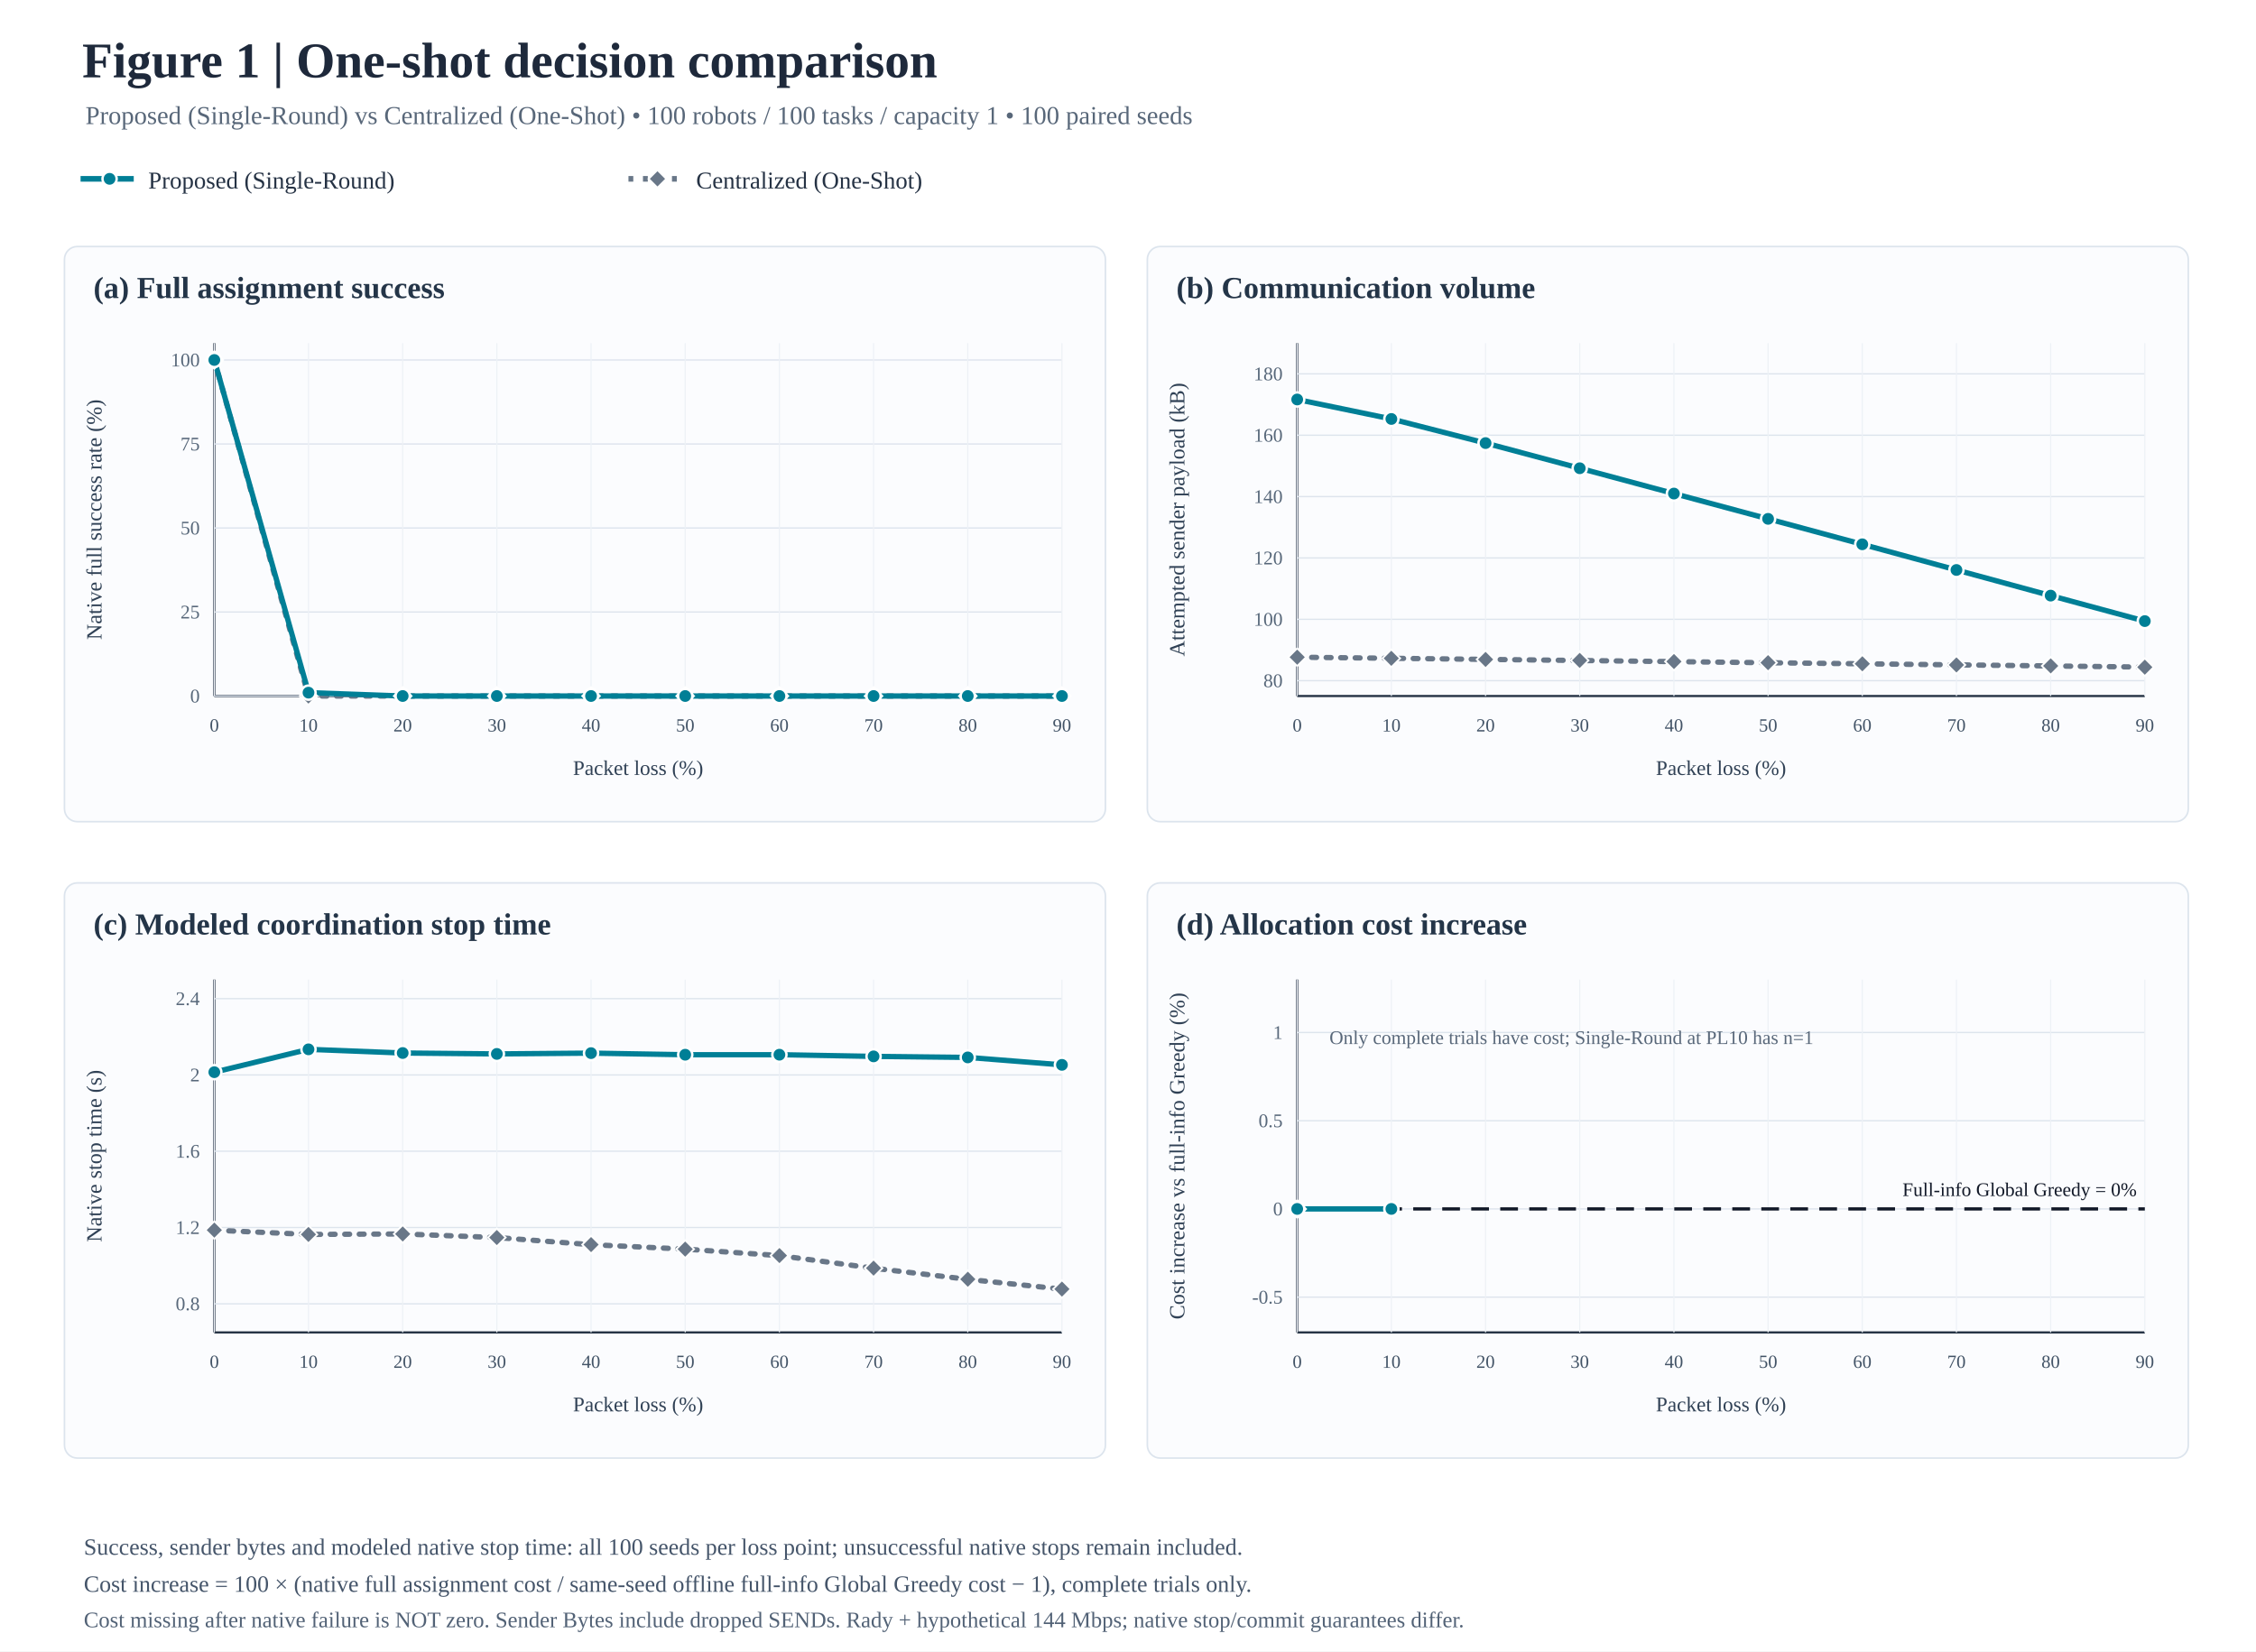
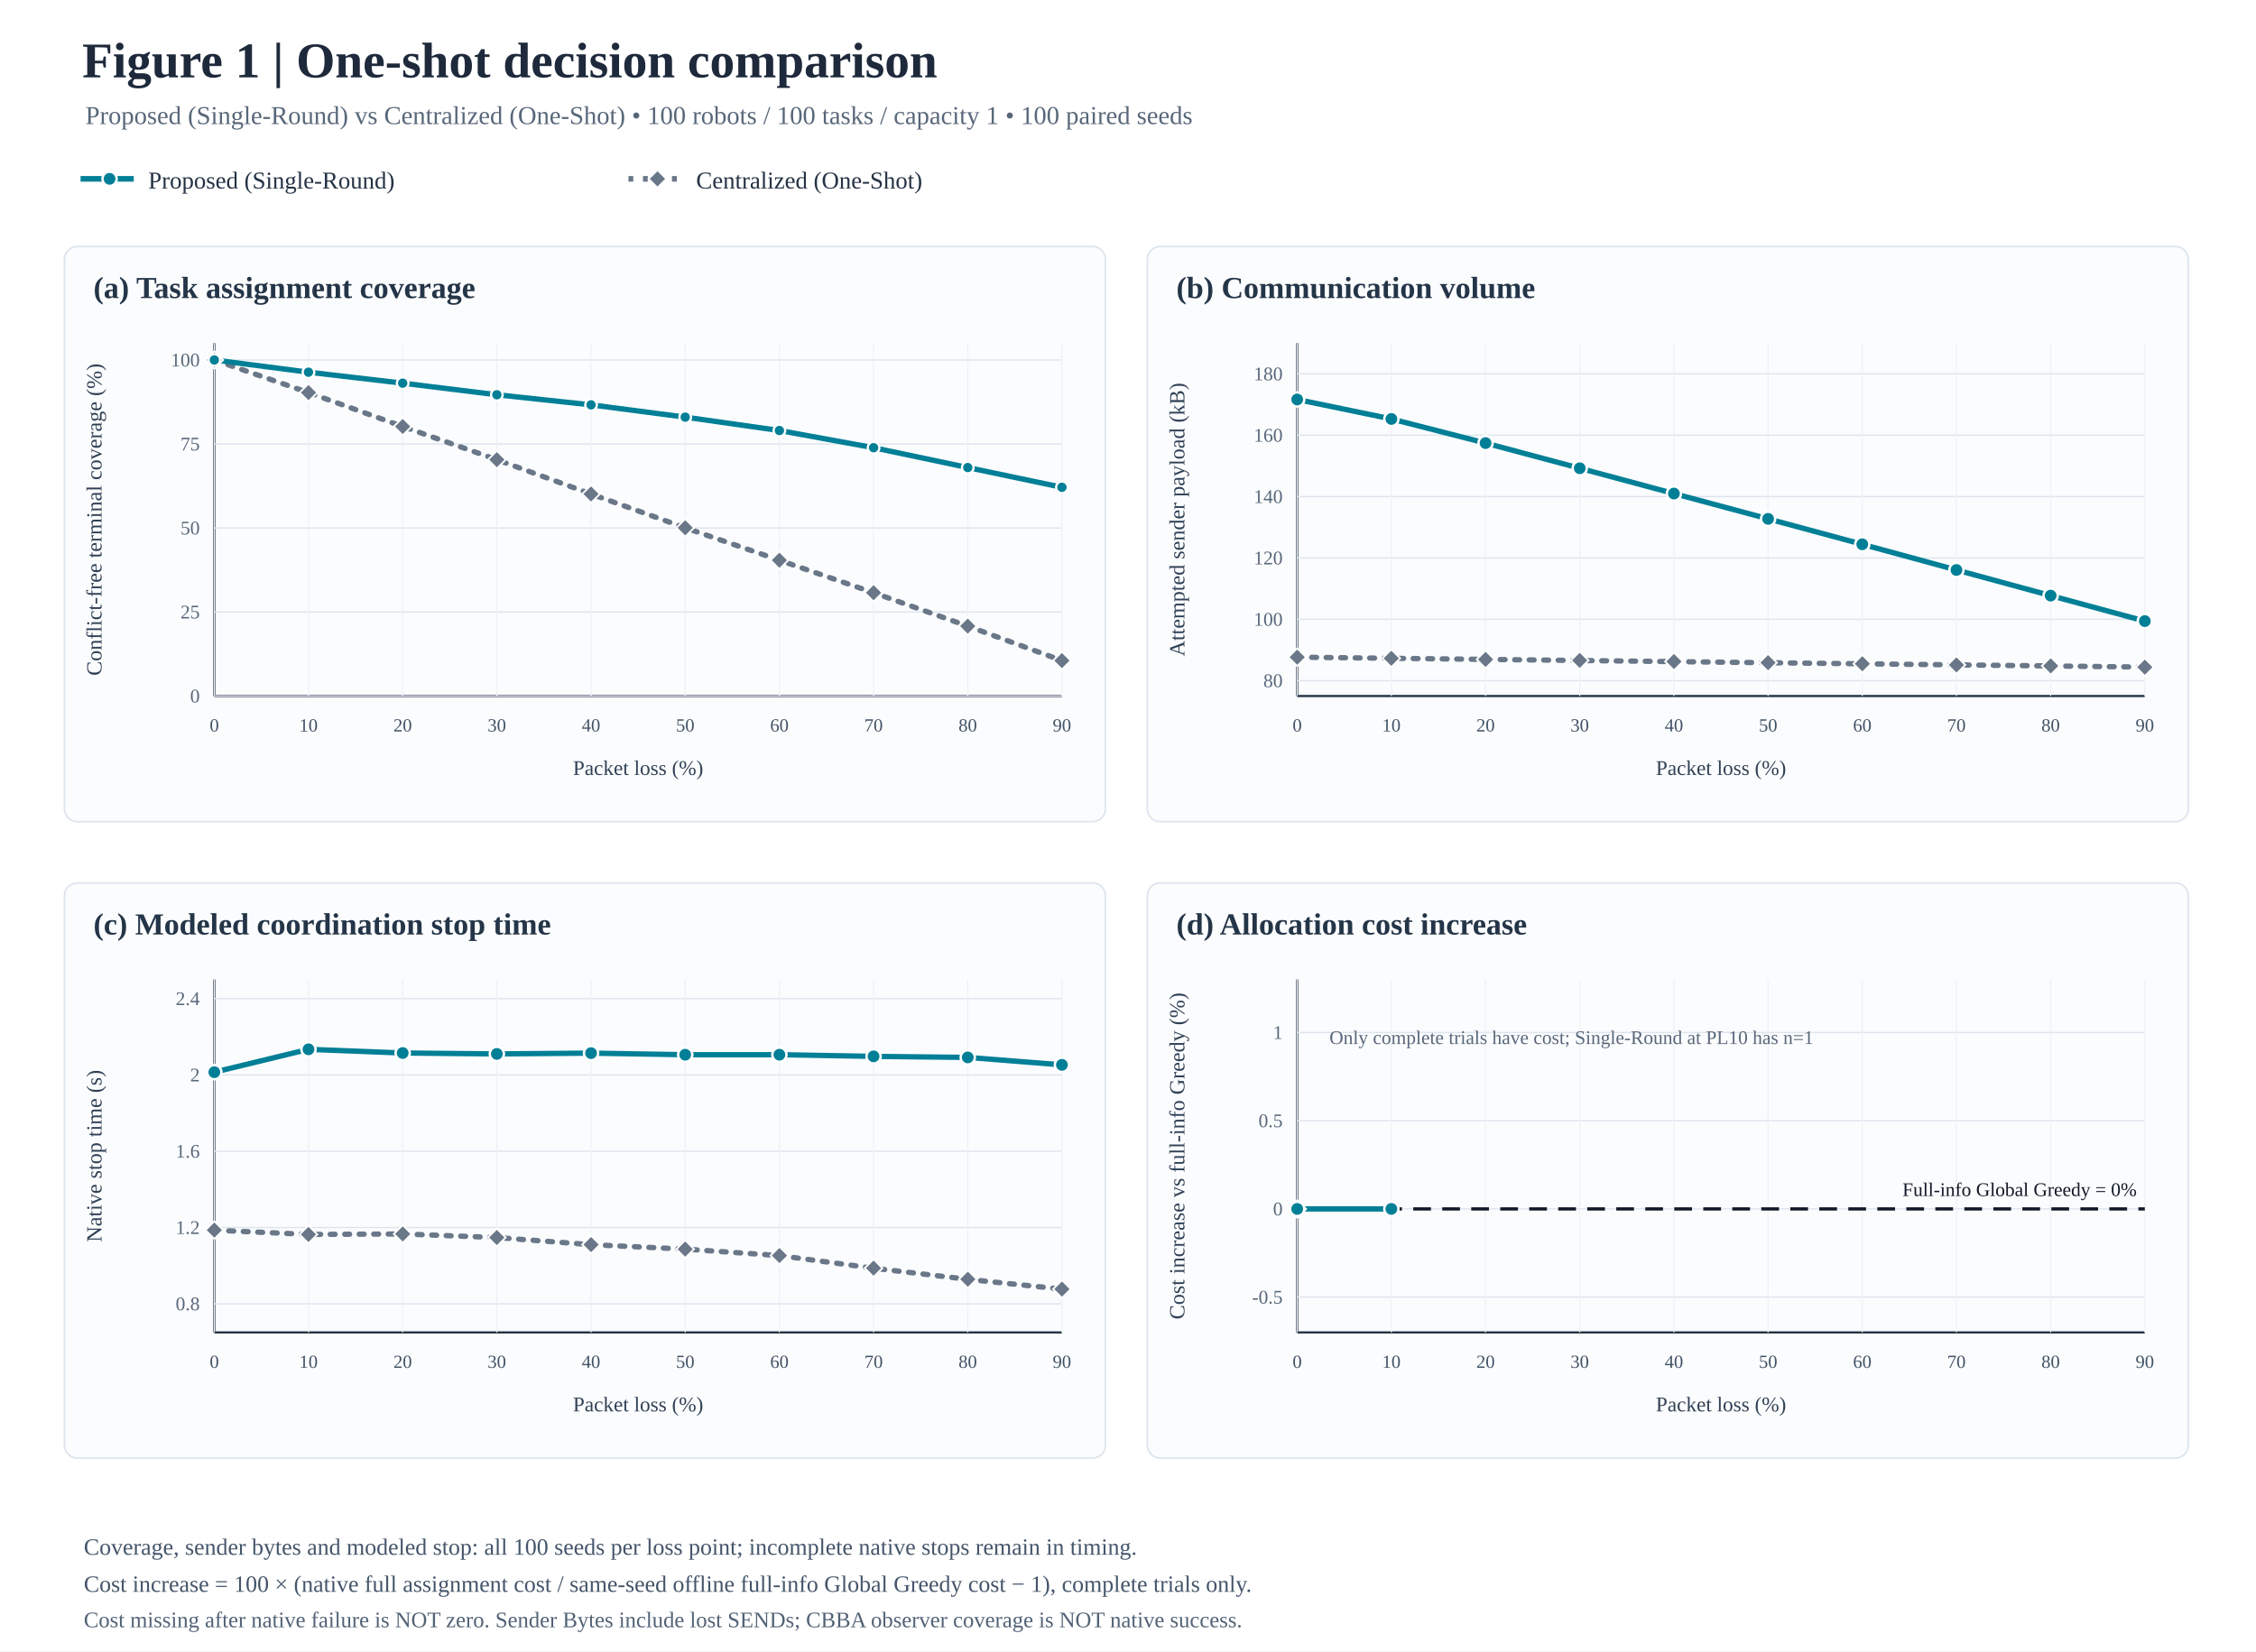
<svg xmlns="http://www.w3.org/2000/svg" width="1400" height="1025" viewBox="0 0 1400 1025" role="img" aria-label="One-shot comparison: proposed single-round versus centralized">
  <rect width="1400" height="1025" fill="#FFFFFF" />
  <text x="51" y="48" font-size="31" font-weight="700" fill="#1e293b">Figure 1  |  One-shot decision comparison</text>
  <text x="53" y="77" font-size="16" fill="#586779">Proposed (Single-Round) vs Centralized (One-Shot)  •  100 robots / 100 tasks / capacity 1  •  100 paired seeds</text>
  <line x1="50" y1="111" x2="83" y2="111" stroke="#007F96" stroke-width="3.5" />
  <circle cx="68" cy="111" r="4.4" fill="#007F96" stroke="#fff" stroke-width="1.5" />
  <text x="92" y="117" font-size="15" fill="#253244">Proposed (Single-Round)</text>
  <line x1="390" y1="111" x2="423" y2="111" stroke="#697788" stroke-width="3.5" stroke-dasharray="3 6" />
  <polygon points="408.0,105.5 413.5,111.0 408.0,116.5 402.5,111.0" fill="#697788" stroke="#fff" stroke-width="1.1" />
  <text x="432" y="117" font-size="15" fill="#253244">Centralized (One-Shot)</text>
  <rect x="40" y="153" width="646" height="357" rx="8" fill="#FBFCFE" stroke="#DCE4ED" stroke-width="1" />
-   <text x="58" y="185" font-size="19" font-weight="700" fill="#243548">(a) Full assignment success</text>
+   <text x="58" y="185" font-size="19" font-weight="700" fill="#243548">(a) Task assignment coverage</text>
  <line x1="133" y1="432" x2="659" y2="432" stroke="#263445" stroke-width="1.35" />
  <line x1="133" y1="213" x2="133" y2="432" stroke="#263445" stroke-width="1.35" />
  <line x1="133" y1="432.00" x2="659" y2="432.00" stroke="#DDE4ED" stroke-width="0.8" />
  <text x="124" y="436.00" text-anchor="end" font-size="12" fill="#58687A">0</text>
  <line x1="133" y1="379.86" x2="659" y2="379.86" stroke="#DDE4ED" stroke-width="0.8" />
  <text x="124" y="383.86" text-anchor="end" font-size="12" fill="#58687A">25</text>
  <line x1="133" y1="327.71" x2="659" y2="327.71" stroke="#DDE4ED" stroke-width="0.8" />
  <text x="124" y="331.71" text-anchor="end" font-size="12" fill="#58687A">50</text>
  <line x1="133" y1="275.57" x2="659" y2="275.57" stroke="#DDE4ED" stroke-width="0.8" />
  <text x="124" y="279.57" text-anchor="end" font-size="12" fill="#58687A">75</text>
  <line x1="133" y1="223.43" x2="659" y2="223.43" stroke="#DDE4ED" stroke-width="0.8" />
  <text x="124" y="227.43" text-anchor="end" font-size="12" fill="#58687A">100</text>
  <line x1="133.00" y1="213" x2="133.00" y2="432" stroke="#edf1f6" stroke-width="0.7" />
  <text x="133.00" y="454" font-size="11.5" text-anchor="middle" fill="#425366">0</text>
  <line x1="191.44" y1="213" x2="191.44" y2="432" stroke="#edf1f6" stroke-width="0.7" />
  <text x="191.44" y="454" font-size="11.5" text-anchor="middle" fill="#425366">10</text>
  <line x1="249.89" y1="213" x2="249.89" y2="432" stroke="#edf1f6" stroke-width="0.7" />
  <text x="249.89" y="454" font-size="11.5" text-anchor="middle" fill="#425366">20</text>
  <line x1="308.33" y1="213" x2="308.33" y2="432" stroke="#edf1f6" stroke-width="0.7" />
  <text x="308.33" y="454" font-size="11.5" text-anchor="middle" fill="#425366">30</text>
  <line x1="366.78" y1="213" x2="366.78" y2="432" stroke="#edf1f6" stroke-width="0.7" />
  <text x="366.78" y="454" font-size="11.5" text-anchor="middle" fill="#425366">40</text>
  <line x1="425.22" y1="213" x2="425.22" y2="432" stroke="#edf1f6" stroke-width="0.7" />
  <text x="425.22" y="454" font-size="11.5" text-anchor="middle" fill="#425366">50</text>
  <line x1="483.67" y1="213" x2="483.67" y2="432" stroke="#edf1f6" stroke-width="0.7" />
  <text x="483.67" y="454" font-size="11.5" text-anchor="middle" fill="#425366">60</text>
  <line x1="542.11" y1="213" x2="542.11" y2="432" stroke="#edf1f6" stroke-width="0.7" />
  <text x="542.11" y="454" font-size="11.5" text-anchor="middle" fill="#425366">70</text>
  <line x1="600.56" y1="213" x2="600.56" y2="432" stroke="#edf1f6" stroke-width="0.7" />
  <text x="600.56" y="454" font-size="11.5" text-anchor="middle" fill="#425366">80</text>
  <line x1="659.00" y1="213" x2="659.00" y2="432" stroke="#edf1f6" stroke-width="0.7" />
  <text x="659.00" y="454" font-size="11.5" text-anchor="middle" fill="#425366">90</text>
  <text x="396" y="481" font-size="13" text-anchor="middle" fill="#304155">Packet loss (%)</text>
-   <text transform="translate(63 322.5) rotate(-90)" font-size="13.5" text-anchor="middle" fill="#304155">Native full success rate (%)</text>
-   <polyline fill="none" points="133.00,223.43 191.44,432.00 249.89,432.00 308.33,432.00 366.78,432.00 425.22,432.00 483.67,432.00 542.11,432.00 600.56,432.00 659.00,432.00" stroke="#697788" stroke-width="3.3" stroke-linejoin="round" stroke-linecap="round" stroke-dasharray="3 6" />
-   <polyline fill="none" points="133.00,223.43 191.44,429.91 249.89,432.00 308.33,432.00 366.78,432.00 425.22,432.00 483.67,432.00 542.11,432.00 600.56,432.00 659.00,432.00" stroke="#007F96" stroke-width="3.3" stroke-linejoin="round" stroke-linecap="round" />
-   <polygon points="133.0,217.9 138.5,223.4 133.0,228.9 127.5,223.4" fill="#697788" stroke="#fff" stroke-width="1.1" />
-   <polygon points="191.4,426.5 196.9,432.0 191.4,437.5 185.9,432.0" fill="#697788" stroke="#fff" stroke-width="1.1" />
-   <polygon points="249.9,426.5 255.4,432.0 249.9,437.5 244.4,432.0" fill="#697788" stroke="#fff" stroke-width="1.1" />
-   <polygon points="308.3,426.5 313.8,432.0 308.3,437.5 302.8,432.0" fill="#697788" stroke="#fff" stroke-width="1.1" />
-   <polygon points="366.8,426.5 372.3,432.0 366.8,437.5 361.3,432.0" fill="#697788" stroke="#fff" stroke-width="1.1" />
-   <polygon points="425.2,426.5 430.7,432.0 425.2,437.5 419.7,432.0" fill="#697788" stroke="#fff" stroke-width="1.1" />
-   <polygon points="483.7,426.5 489.2,432.0 483.7,437.5 478.2,432.0" fill="#697788" stroke="#fff" stroke-width="1.1" />
-   <polygon points="542.1,426.5 547.6,432.0 542.1,437.5 536.6,432.0" fill="#697788" stroke="#fff" stroke-width="1.1" />
-   <polygon points="600.6,426.5 606.1,432.0 600.6,437.5 595.1,432.0" fill="#697788" stroke="#fff" stroke-width="1.1" />
-   <polygon points="659.0,426.5 664.5,432.0 659.0,437.5 653.5,432.0" fill="#697788" stroke="#fff" stroke-width="1.1" />
-   <circle cx="133" cy="223.43" r="4.4" fill="#007F96" stroke="#fff" stroke-width="1.5" />
-   <circle cx="191.44" cy="429.91" r="4.4" fill="#007F96" stroke="#fff" stroke-width="1.5" />
-   <circle cx="249.89" cy="432" r="4.4" fill="#007F96" stroke="#fff" stroke-width="1.5" />
-   <circle cx="308.33" cy="432" r="4.4" fill="#007F96" stroke="#fff" stroke-width="1.5" />
-   <circle cx="366.78" cy="432" r="4.4" fill="#007F96" stroke="#fff" stroke-width="1.5" />
-   <circle cx="425.22" cy="432" r="4.4" fill="#007F96" stroke="#fff" stroke-width="1.5" />
-   <circle cx="483.67" cy="432" r="4.4" fill="#007F96" stroke="#fff" stroke-width="1.5" />
-   <circle cx="542.11" cy="432" r="4.4" fill="#007F96" stroke="#fff" stroke-width="1.5" />
-   <circle cx="600.56" cy="432" r="4.4" fill="#007F96" stroke="#fff" stroke-width="1.5" />
-   <circle cx="659" cy="432" r="4.4" fill="#007F96" stroke="#fff" stroke-width="1.5" />
+   <text transform="translate(63 322.5) rotate(-90)" font-size="13.5" text-anchor="middle" fill="#304155">Conflict-free terminal coverage (%)</text>
+   <polyline fill="none" points="133.00,223.43 191.44,243.68 249.89,264.73 308.33,285.31 366.78,306.61 425.22,327.59 483.67,347.72 542.11,367.89 600.56,388.62 659.00,410.02" stroke="#697788" stroke-width="3.3" stroke-linejoin="round" stroke-linecap="round" stroke-dasharray="3 6" />
+   <polyline fill="none" points="133.00,223.43 191.44,231.02 249.89,237.82 308.33,245.02 366.78,251.29 425.22,258.91 483.67,267.21 542.11,277.89 600.56,290.19 659.00,302.46" stroke="#007F96" stroke-width="3.3" stroke-linejoin="round" stroke-linecap="round" />
+   <polygon points="133.00,217.93 138.50,223.43 133.00,228.93 127.50,223.43" fill="#697788" stroke="#fff" stroke-width="1.1" />
+   <polygon points="191.44,238.18 196.94,243.68 191.44,249.18 185.94,243.68" fill="#697788" stroke="#fff" stroke-width="1.1" />
+   <polygon points="249.89,259.23 255.39,264.73 249.89,270.23 244.39,264.73" fill="#697788" stroke="#fff" stroke-width="1.1" />
+   <polygon points="308.33,279.81 313.83,285.31 308.33,290.81 302.83,285.31" fill="#697788" stroke="#fff" stroke-width="1.1" />
+   <polygon points="366.78,301.11 372.28,306.61 366.78,312.11 361.28,306.61" fill="#697788" stroke="#fff" stroke-width="1.1" />
+   <polygon points="425.22,322.09 430.72,327.59 425.22,333.09 419.72,327.59" fill="#697788" stroke="#fff" stroke-width="1.1" />
+   <polygon points="483.67,342.22 489.17,347.72 483.67,353.22 478.17,347.72" fill="#697788" stroke="#fff" stroke-width="1.1" />
+   <polygon points="542.11,362.39 547.61,367.89 542.11,373.39 536.61,367.89" fill="#697788" stroke="#fff" stroke-width="1.1" />
+   <polygon points="600.56,383.12 606.06,388.62 600.56,394.12 595.06,388.62" fill="#697788" stroke="#fff" stroke-width="1.1" />
+   <polygon points="659.00,404.52 664.50,410.02 659.00,415.52 653.50,410.02" fill="#697788" stroke="#fff" stroke-width="1.1" />
+   <circle cx="133.00" cy="223.43" r="3.6" fill="#007F96" stroke="#fff" stroke-width="1.4" />
+   <circle cx="191.44" cy="231.02" r="3.6" fill="#007F96" stroke="#fff" stroke-width="1.4" />
+   <circle cx="249.89" cy="237.82" r="3.6" fill="#007F96" stroke="#fff" stroke-width="1.4" />
+   <circle cx="308.33" cy="245.02" r="3.6" fill="#007F96" stroke="#fff" stroke-width="1.4" />
+   <circle cx="366.78" cy="251.29" r="3.6" fill="#007F96" stroke="#fff" stroke-width="1.4" />
+   <circle cx="425.22" cy="258.91" r="3.6" fill="#007F96" stroke="#fff" stroke-width="1.4" />
+   <circle cx="483.67" cy="267.21" r="3.6" fill="#007F96" stroke="#fff" stroke-width="1.4" />
+   <circle cx="542.11" cy="277.89" r="3.6" fill="#007F96" stroke="#fff" stroke-width="1.4" />
+   <circle cx="600.56" cy="290.19" r="3.6" fill="#007F96" stroke="#fff" stroke-width="1.4" />
+   <circle cx="659.00" cy="302.46" r="3.6" fill="#007F96" stroke="#fff" stroke-width="1.4" />
  <rect x="712" y="153" width="646" height="357" rx="8" fill="#FBFCFE" stroke="#DCE4ED" stroke-width="1" />
  <text x="730" y="185" font-size="19" font-weight="700" fill="#243548">(b) Communication volume</text>
  <line x1="805" y1="432" x2="1331" y2="432" stroke="#263445" stroke-width="1.35" />
  <line x1="805" y1="213" x2="805" y2="432" stroke="#263445" stroke-width="1.35" />
  <line x1="805" y1="422.48" x2="1331" y2="422.48" stroke="#DDE4ED" stroke-width="0.8" />
  <text x="796" y="426.48" text-anchor="end" font-size="12" fill="#58687A">80</text>
  <line x1="805" y1="384.39" x2="1331" y2="384.39" stroke="#DDE4ED" stroke-width="0.8" />
  <text x="796" y="388.39" text-anchor="end" font-size="12" fill="#58687A">100</text>
  <line x1="805" y1="346.30" x2="1331" y2="346.30" stroke="#DDE4ED" stroke-width="0.8" />
  <text x="796" y="350.30" text-anchor="end" font-size="12" fill="#58687A">120</text>
  <line x1="805" y1="308.22" x2="1331" y2="308.22" stroke="#DDE4ED" stroke-width="0.8" />
  <text x="796" y="312.22" text-anchor="end" font-size="12" fill="#58687A">140</text>
  <line x1="805" y1="270.13" x2="1331" y2="270.13" stroke="#DDE4ED" stroke-width="0.8" />
  <text x="796" y="274.13" text-anchor="end" font-size="12" fill="#58687A">160</text>
  <line x1="805" y1="232.04" x2="1331" y2="232.04" stroke="#DDE4ED" stroke-width="0.8" />
  <text x="796" y="236.04" text-anchor="end" font-size="12" fill="#58687A">180</text>
  <line x1="805.00" y1="213" x2="805.00" y2="432" stroke="#edf1f6" stroke-width="0.7" />
  <text x="805.00" y="454" font-size="11.5" text-anchor="middle" fill="#425366">0</text>
  <line x1="863.44" y1="213" x2="863.44" y2="432" stroke="#edf1f6" stroke-width="0.7" />
  <text x="863.44" y="454" font-size="11.5" text-anchor="middle" fill="#425366">10</text>
  <line x1="921.89" y1="213" x2="921.89" y2="432" stroke="#edf1f6" stroke-width="0.7" />
  <text x="921.89" y="454" font-size="11.5" text-anchor="middle" fill="#425366">20</text>
  <line x1="980.33" y1="213" x2="980.33" y2="432" stroke="#edf1f6" stroke-width="0.7" />
  <text x="980.33" y="454" font-size="11.5" text-anchor="middle" fill="#425366">30</text>
  <line x1="1038.78" y1="213" x2="1038.78" y2="432" stroke="#edf1f6" stroke-width="0.7" />
  <text x="1038.78" y="454" font-size="11.5" text-anchor="middle" fill="#425366">40</text>
  <line x1="1097.22" y1="213" x2="1097.22" y2="432" stroke="#edf1f6" stroke-width="0.7" />
  <text x="1097.22" y="454" font-size="11.5" text-anchor="middle" fill="#425366">50</text>
  <line x1="1155.67" y1="213" x2="1155.67" y2="432" stroke="#edf1f6" stroke-width="0.7" />
  <text x="1155.67" y="454" font-size="11.5" text-anchor="middle" fill="#425366">60</text>
  <line x1="1214.11" y1="213" x2="1214.11" y2="432" stroke="#edf1f6" stroke-width="0.7" />
  <text x="1214.11" y="454" font-size="11.5" text-anchor="middle" fill="#425366">70</text>
  <line x1="1272.56" y1="213" x2="1272.56" y2="432" stroke="#edf1f6" stroke-width="0.7" />
  <text x="1272.56" y="454" font-size="11.5" text-anchor="middle" fill="#425366">80</text>
  <line x1="1331.00" y1="213" x2="1331.00" y2="432" stroke="#edf1f6" stroke-width="0.7" />
  <text x="1331.00" y="454" font-size="11.5" text-anchor="middle" fill="#425366">90</text>
  <text x="1068" y="481" font-size="13" text-anchor="middle" fill="#304155">Packet loss (%)</text>
  <text transform="translate(735 322.5) rotate(-90)" font-size="13.5" text-anchor="middle" fill="#304155">Attempted sender payload (kB)</text>
  <polyline fill="none" points="805.00,407.91 863.44,408.58 921.89,409.27 980.33,409.95 1038.78,410.65 1097.22,411.34 1155.67,412.00 1214.11,412.66 1272.56,413.34 1331.00,414.05" stroke="#697788" stroke-width="3.3" stroke-linejoin="round" stroke-linecap="round" stroke-dasharray="3 6" />
  <polyline fill="none" points="805.00,247.95 863.44,260.04 921.89,275.01 980.33,290.63 1038.78,306.34 1097.22,322.04 1155.67,337.83 1214.11,353.77 1272.56,369.68 1331.00,385.50" stroke="#007F96" stroke-width="3.3" stroke-linejoin="round" stroke-linecap="round" />
  <polygon points="805.0,402.4 810.5,407.9 805.0,413.4 799.5,407.9" fill="#697788" stroke="#fff" stroke-width="1.1" />
  <polygon points="863.4,403.1 868.9,408.6 863.4,414.1 857.9,408.6" fill="#697788" stroke="#fff" stroke-width="1.1" />
  <polygon points="921.9,403.8 927.4,409.3 921.9,414.8 916.4,409.3" fill="#697788" stroke="#fff" stroke-width="1.1" />
  <polygon points="980.3,404.4 985.8,409.9 980.3,415.4 974.8,409.9" fill="#697788" stroke="#fff" stroke-width="1.1" />
  <polygon points="1038.8,405.1 1044.3,410.6 1038.8,416.1 1033.3,410.6" fill="#697788" stroke="#fff" stroke-width="1.1" />
  <polygon points="1097.2,405.8 1102.7,411.3 1097.2,416.8 1091.7,411.3" fill="#697788" stroke="#fff" stroke-width="1.1" />
  <polygon points="1155.7,406.5 1161.2,412.0 1155.7,417.5 1150.2,412.0" fill="#697788" stroke="#fff" stroke-width="1.1" />
  <polygon points="1214.1,407.2 1219.6,412.7 1214.1,418.2 1208.6,412.7" fill="#697788" stroke="#fff" stroke-width="1.1" />
  <polygon points="1272.6,407.8 1278.1,413.3 1272.6,418.8 1267.1,413.3" fill="#697788" stroke="#fff" stroke-width="1.1" />
  <polygon points="1331.0,408.6 1336.5,414.1 1331.0,419.6 1325.5,414.1" fill="#697788" stroke="#fff" stroke-width="1.1" />
  <circle cx="805" cy="247.95" r="4.4" fill="#007F96" stroke="#fff" stroke-width="1.5" />
  <circle cx="863.44" cy="260.04" r="4.4" fill="#007F96" stroke="#fff" stroke-width="1.5" />
  <circle cx="921.89" cy="275.01" r="4.4" fill="#007F96" stroke="#fff" stroke-width="1.5" />
  <circle cx="980.33" cy="290.63" r="4.4" fill="#007F96" stroke="#fff" stroke-width="1.5" />
  <circle cx="1038.78" cy="306.34" r="4.4" fill="#007F96" stroke="#fff" stroke-width="1.5" />
  <circle cx="1097.22" cy="322.04" r="4.4" fill="#007F96" stroke="#fff" stroke-width="1.5" />
  <circle cx="1155.67" cy="337.83" r="4.4" fill="#007F96" stroke="#fff" stroke-width="1.5" />
  <circle cx="1214.11" cy="353.77" r="4.4" fill="#007F96" stroke="#fff" stroke-width="1.5" />
  <circle cx="1272.56" cy="369.68" r="4.4" fill="#007F96" stroke="#fff" stroke-width="1.5" />
  <circle cx="1331" cy="385.5" r="4.4" fill="#007F96" stroke="#fff" stroke-width="1.5" />
  <rect x="40" y="548" width="646" height="357" rx="8" fill="#FBFCFE" stroke="#DCE4ED" stroke-width="1" />
  <text x="58" y="580" font-size="19" font-weight="700" fill="#243548">(c) Modeled coordination stop time</text>
  <line x1="133" y1="827" x2="659" y2="827" stroke="#263445" stroke-width="1.35" />
  <line x1="133" y1="608" x2="133" y2="827" stroke="#263445" stroke-width="1.35" />
  <line x1="133" y1="809.24" x2="659" y2="809.24" stroke="#DDE4ED" stroke-width="0.8" />
  <text x="124" y="813.24" text-anchor="end" font-size="12" fill="#58687A">0.8</text>
  <line x1="133" y1="761.89" x2="659" y2="761.89" stroke="#DDE4ED" stroke-width="0.8" />
  <text x="124" y="765.89" text-anchor="end" font-size="12" fill="#58687A">1.2</text>
  <line x1="133" y1="714.54" x2="659" y2="714.54" stroke="#DDE4ED" stroke-width="0.8" />
  <text x="124" y="718.54" text-anchor="end" font-size="12" fill="#58687A">1.6</text>
  <line x1="133" y1="667.19" x2="659" y2="667.19" stroke="#DDE4ED" stroke-width="0.8" />
  <text x="124" y="671.19" text-anchor="end" font-size="12" fill="#58687A">2</text>
  <line x1="133" y1="619.84" x2="659" y2="619.84" stroke="#DDE4ED" stroke-width="0.8" />
  <text x="124" y="623.84" text-anchor="end" font-size="12" fill="#58687A">2.4</text>
  <line x1="133.00" y1="608" x2="133.00" y2="827" stroke="#edf1f6" stroke-width="0.7" />
  <text x="133.00" y="849" font-size="11.5" text-anchor="middle" fill="#425366">0</text>
  <line x1="191.44" y1="608" x2="191.44" y2="827" stroke="#edf1f6" stroke-width="0.7" />
  <text x="191.44" y="849" font-size="11.5" text-anchor="middle" fill="#425366">10</text>
  <line x1="249.89" y1="608" x2="249.89" y2="827" stroke="#edf1f6" stroke-width="0.7" />
  <text x="249.89" y="849" font-size="11.5" text-anchor="middle" fill="#425366">20</text>
  <line x1="308.33" y1="608" x2="308.33" y2="827" stroke="#edf1f6" stroke-width="0.7" />
  <text x="308.33" y="849" font-size="11.5" text-anchor="middle" fill="#425366">30</text>
  <line x1="366.78" y1="608" x2="366.78" y2="827" stroke="#edf1f6" stroke-width="0.7" />
  <text x="366.78" y="849" font-size="11.5" text-anchor="middle" fill="#425366">40</text>
  <line x1="425.22" y1="608" x2="425.22" y2="827" stroke="#edf1f6" stroke-width="0.7" />
  <text x="425.22" y="849" font-size="11.5" text-anchor="middle" fill="#425366">50</text>
  <line x1="483.67" y1="608" x2="483.67" y2="827" stroke="#edf1f6" stroke-width="0.7" />
  <text x="483.67" y="849" font-size="11.5" text-anchor="middle" fill="#425366">60</text>
  <line x1="542.11" y1="608" x2="542.11" y2="827" stroke="#edf1f6" stroke-width="0.7" />
  <text x="542.11" y="849" font-size="11.5" text-anchor="middle" fill="#425366">70</text>
  <line x1="600.56" y1="608" x2="600.56" y2="827" stroke="#edf1f6" stroke-width="0.7" />
  <text x="600.56" y="849" font-size="11.5" text-anchor="middle" fill="#425366">80</text>
  <line x1="659.00" y1="608" x2="659.00" y2="827" stroke="#edf1f6" stroke-width="0.7" />
  <text x="659.00" y="849" font-size="11.5" text-anchor="middle" fill="#425366">90</text>
  <text x="396" y="876" font-size="13" text-anchor="middle" fill="#304155">Packet loss (%)</text>
  <text transform="translate(63 717.5) rotate(-90)" font-size="13.5" text-anchor="middle" fill="#304155">Native stop time (s)</text>
  <polyline fill="none" points="133.00,763.55 191.44,766.18 249.89,765.89 308.33,768.11 366.78,772.53 425.22,775.29 483.67,779.32 542.11,787.14 600.56,794.05 659.00,800.12" stroke="#697788" stroke-width="3.3" stroke-linejoin="round" stroke-linecap="round" stroke-dasharray="3 6" />
  <polyline fill="none" points="133.00,665.48 191.44,651.30 249.89,653.58 308.33,654.14 366.78,653.65 425.22,654.64 483.67,654.63 542.11,655.67 600.56,656.31 659.00,660.93" stroke="#007F96" stroke-width="3.3" stroke-linejoin="round" stroke-linecap="round" />
  <polygon points="133.0,758.0 138.5,763.5 133.0,769.0 127.5,763.5" fill="#697788" stroke="#fff" stroke-width="1.1" />
  <polygon points="191.4,760.7 196.9,766.2 191.4,771.7 185.9,766.2" fill="#697788" stroke="#fff" stroke-width="1.1" />
  <polygon points="249.9,760.4 255.4,765.9 249.9,771.4 244.4,765.9" fill="#697788" stroke="#fff" stroke-width="1.1" />
  <polygon points="308.3,762.6 313.8,768.1 308.3,773.6 302.8,768.1" fill="#697788" stroke="#fff" stroke-width="1.1" />
  <polygon points="366.8,767.0 372.3,772.5 366.8,778.0 361.3,772.5" fill="#697788" stroke="#fff" stroke-width="1.1" />
  <polygon points="425.2,769.8 430.7,775.3 425.2,780.8 419.7,775.3" fill="#697788" stroke="#fff" stroke-width="1.1" />
  <polygon points="483.7,773.8 489.2,779.3 483.7,784.8 478.2,779.3" fill="#697788" stroke="#fff" stroke-width="1.1" />
  <polygon points="542.1,781.6 547.6,787.1 542.1,792.6 536.6,787.1" fill="#697788" stroke="#fff" stroke-width="1.1" />
  <polygon points="600.6,788.5 606.1,794.0 600.6,799.5 595.1,794.0" fill="#697788" stroke="#fff" stroke-width="1.1" />
  <polygon points="659.0,794.6 664.5,800.1 659.0,805.6 653.5,800.1" fill="#697788" stroke="#fff" stroke-width="1.1" />
  <circle cx="133" cy="665.48" r="4.4" fill="#007F96" stroke="#fff" stroke-width="1.5" />
  <circle cx="191.44" cy="651.3" r="4.4" fill="#007F96" stroke="#fff" stroke-width="1.5" />
  <circle cx="249.89" cy="653.58" r="4.4" fill="#007F96" stroke="#fff" stroke-width="1.5" />
  <circle cx="308.33" cy="654.14" r="4.4" fill="#007F96" stroke="#fff" stroke-width="1.5" />
  <circle cx="366.78" cy="653.65" r="4.4" fill="#007F96" stroke="#fff" stroke-width="1.5" />
  <circle cx="425.22" cy="654.64" r="4.4" fill="#007F96" stroke="#fff" stroke-width="1.5" />
  <circle cx="483.67" cy="654.63" r="4.4" fill="#007F96" stroke="#fff" stroke-width="1.5" />
  <circle cx="542.11" cy="655.67" r="4.4" fill="#007F96" stroke="#fff" stroke-width="1.5" />
  <circle cx="600.56" cy="656.31" r="4.4" fill="#007F96" stroke="#fff" stroke-width="1.5" />
  <circle cx="659" cy="660.93" r="4.4" fill="#007F96" stroke="#fff" stroke-width="1.5" />
  <rect x="712" y="548" width="646" height="357" rx="8" fill="#FBFCFE" stroke="#DCE4ED" stroke-width="1" />
  <text x="730" y="580" font-size="19" font-weight="700" fill="#243548">(d) Allocation cost increase</text>
  <line x1="805" y1="827" x2="1331" y2="827" stroke="#263445" stroke-width="1.35" />
  <line x1="805" y1="608" x2="805" y2="827" stroke="#263445" stroke-width="1.35" />
  <line x1="805" y1="805.10" x2="1331" y2="805.10" stroke="#DDE4ED" stroke-width="0.8" />
  <text x="796" y="809.10" text-anchor="end" font-size="12" fill="#58687A">-0.5</text>
  <line x1="805" y1="750.35" x2="1331" y2="750.35" stroke="#DDE4ED" stroke-width="0.8" />
  <text x="796" y="754.35" text-anchor="end" font-size="12" fill="#58687A">0</text>
  <line x1="805" y1="695.60" x2="1331" y2="695.60" stroke="#DDE4ED" stroke-width="0.8" />
  <text x="796" y="699.60" text-anchor="end" font-size="12" fill="#58687A">0.5</text>
  <line x1="805" y1="640.85" x2="1331" y2="640.85" stroke="#DDE4ED" stroke-width="0.8" />
  <text x="796" y="644.85" text-anchor="end" font-size="12" fill="#58687A">1</text>
  <line x1="805.00" y1="608" x2="805.00" y2="827" stroke="#edf1f6" stroke-width="0.7" />
  <text x="805.00" y="849" font-size="11.5" text-anchor="middle" fill="#425366">0</text>
  <line x1="863.44" y1="608" x2="863.44" y2="827" stroke="#edf1f6" stroke-width="0.7" />
  <text x="863.44" y="849" font-size="11.5" text-anchor="middle" fill="#425366">10</text>
  <line x1="921.89" y1="608" x2="921.89" y2="827" stroke="#edf1f6" stroke-width="0.7" />
  <text x="921.89" y="849" font-size="11.5" text-anchor="middle" fill="#425366">20</text>
  <line x1="980.33" y1="608" x2="980.33" y2="827" stroke="#edf1f6" stroke-width="0.7" />
  <text x="980.33" y="849" font-size="11.5" text-anchor="middle" fill="#425366">30</text>
  <line x1="1038.78" y1="608" x2="1038.78" y2="827" stroke="#edf1f6" stroke-width="0.7" />
  <text x="1038.78" y="849" font-size="11.5" text-anchor="middle" fill="#425366">40</text>
  <line x1="1097.22" y1="608" x2="1097.22" y2="827" stroke="#edf1f6" stroke-width="0.7" />
  <text x="1097.22" y="849" font-size="11.5" text-anchor="middle" fill="#425366">50</text>
  <line x1="1155.67" y1="608" x2="1155.67" y2="827" stroke="#edf1f6" stroke-width="0.7" />
  <text x="1155.67" y="849" font-size="11.5" text-anchor="middle" fill="#425366">60</text>
  <line x1="1214.11" y1="608" x2="1214.11" y2="827" stroke="#edf1f6" stroke-width="0.7" />
  <text x="1214.11" y="849" font-size="11.5" text-anchor="middle" fill="#425366">70</text>
  <line x1="1272.56" y1="608" x2="1272.56" y2="827" stroke="#edf1f6" stroke-width="0.7" />
  <text x="1272.56" y="849" font-size="11.5" text-anchor="middle" fill="#425366">80</text>
  <line x1="1331.00" y1="608" x2="1331.00" y2="827" stroke="#edf1f6" stroke-width="0.7" />
  <text x="1331.00" y="849" font-size="11.5" text-anchor="middle" fill="#425366">90</text>
  <text x="1068" y="876" font-size="13" text-anchor="middle" fill="#304155">Packet loss (%)</text>
  <text transform="translate(735 717.5) rotate(-90)" font-size="13.5" text-anchor="middle" fill="#304155">Cost increase vs full-info Greedy (%)</text>
  <line x1="805" y1="750.35" x2="1331" y2="750.35" stroke="#111827" stroke-dasharray="11 7" stroke-width="2" />
  <text x="1326" y="742.35" text-anchor="end" fill="#111827" font-size="12">Full-info Global Greedy = 0%</text>
  <polyline fill="none" points="805.00,750.35 863.44,750.35" stroke="#007F96" stroke-width="3.3" stroke-linejoin="round" stroke-linecap="round" />
  <polygon points="805.0,744.9 810.5,750.4 805.0,755.9 799.5,750.4" fill="#697788" stroke="#fff" stroke-width="1.1" />
  <circle cx="805" cy="750.35" r="4.4" fill="#007F96" stroke="#fff" stroke-width="1.5" />
  <circle cx="863.44" cy="750.35" r="4.4" fill="#007F96" stroke="#fff" stroke-width="1.5" />
  <text x="825" y="648" font-size="12" fill="#586779">Only complete trials have cost; Single-Round at PL10 has n=1</text>
-   <text x="52" y="965" font-size="14.5" fill="#45556A">Success, sender bytes and modeled native stop time: all 100 seeds per loss point; unsuccessful native stops remain included.</text>
+   <text x="52" y="965" font-size="14.5" fill="#45556A">Coverage, sender bytes and modeled stop: all 100 seeds per loss point; incomplete native stops remain in timing.</text>
  <text x="52" y="988" font-size="14.5" fill="#45556A">Cost increase = 100 × (native full assignment cost / same-seed offline full-info Global Greedy cost − 1), complete trials only.</text>
-   <text x="52" y="1010" font-size="13.8" fill="#526276">Cost missing after native failure is NOT zero. Sender Bytes include dropped SENDs. Rady + hypothetical 144 Mbps; native stop/commit guarantees differ.</text>
+   <text x="52" y="1010" font-size="13.8" fill="#526276">Cost missing after native failure is NOT zero. Sender Bytes include lost SENDs; CBBA observer coverage is NOT native success.</text>
</svg>
